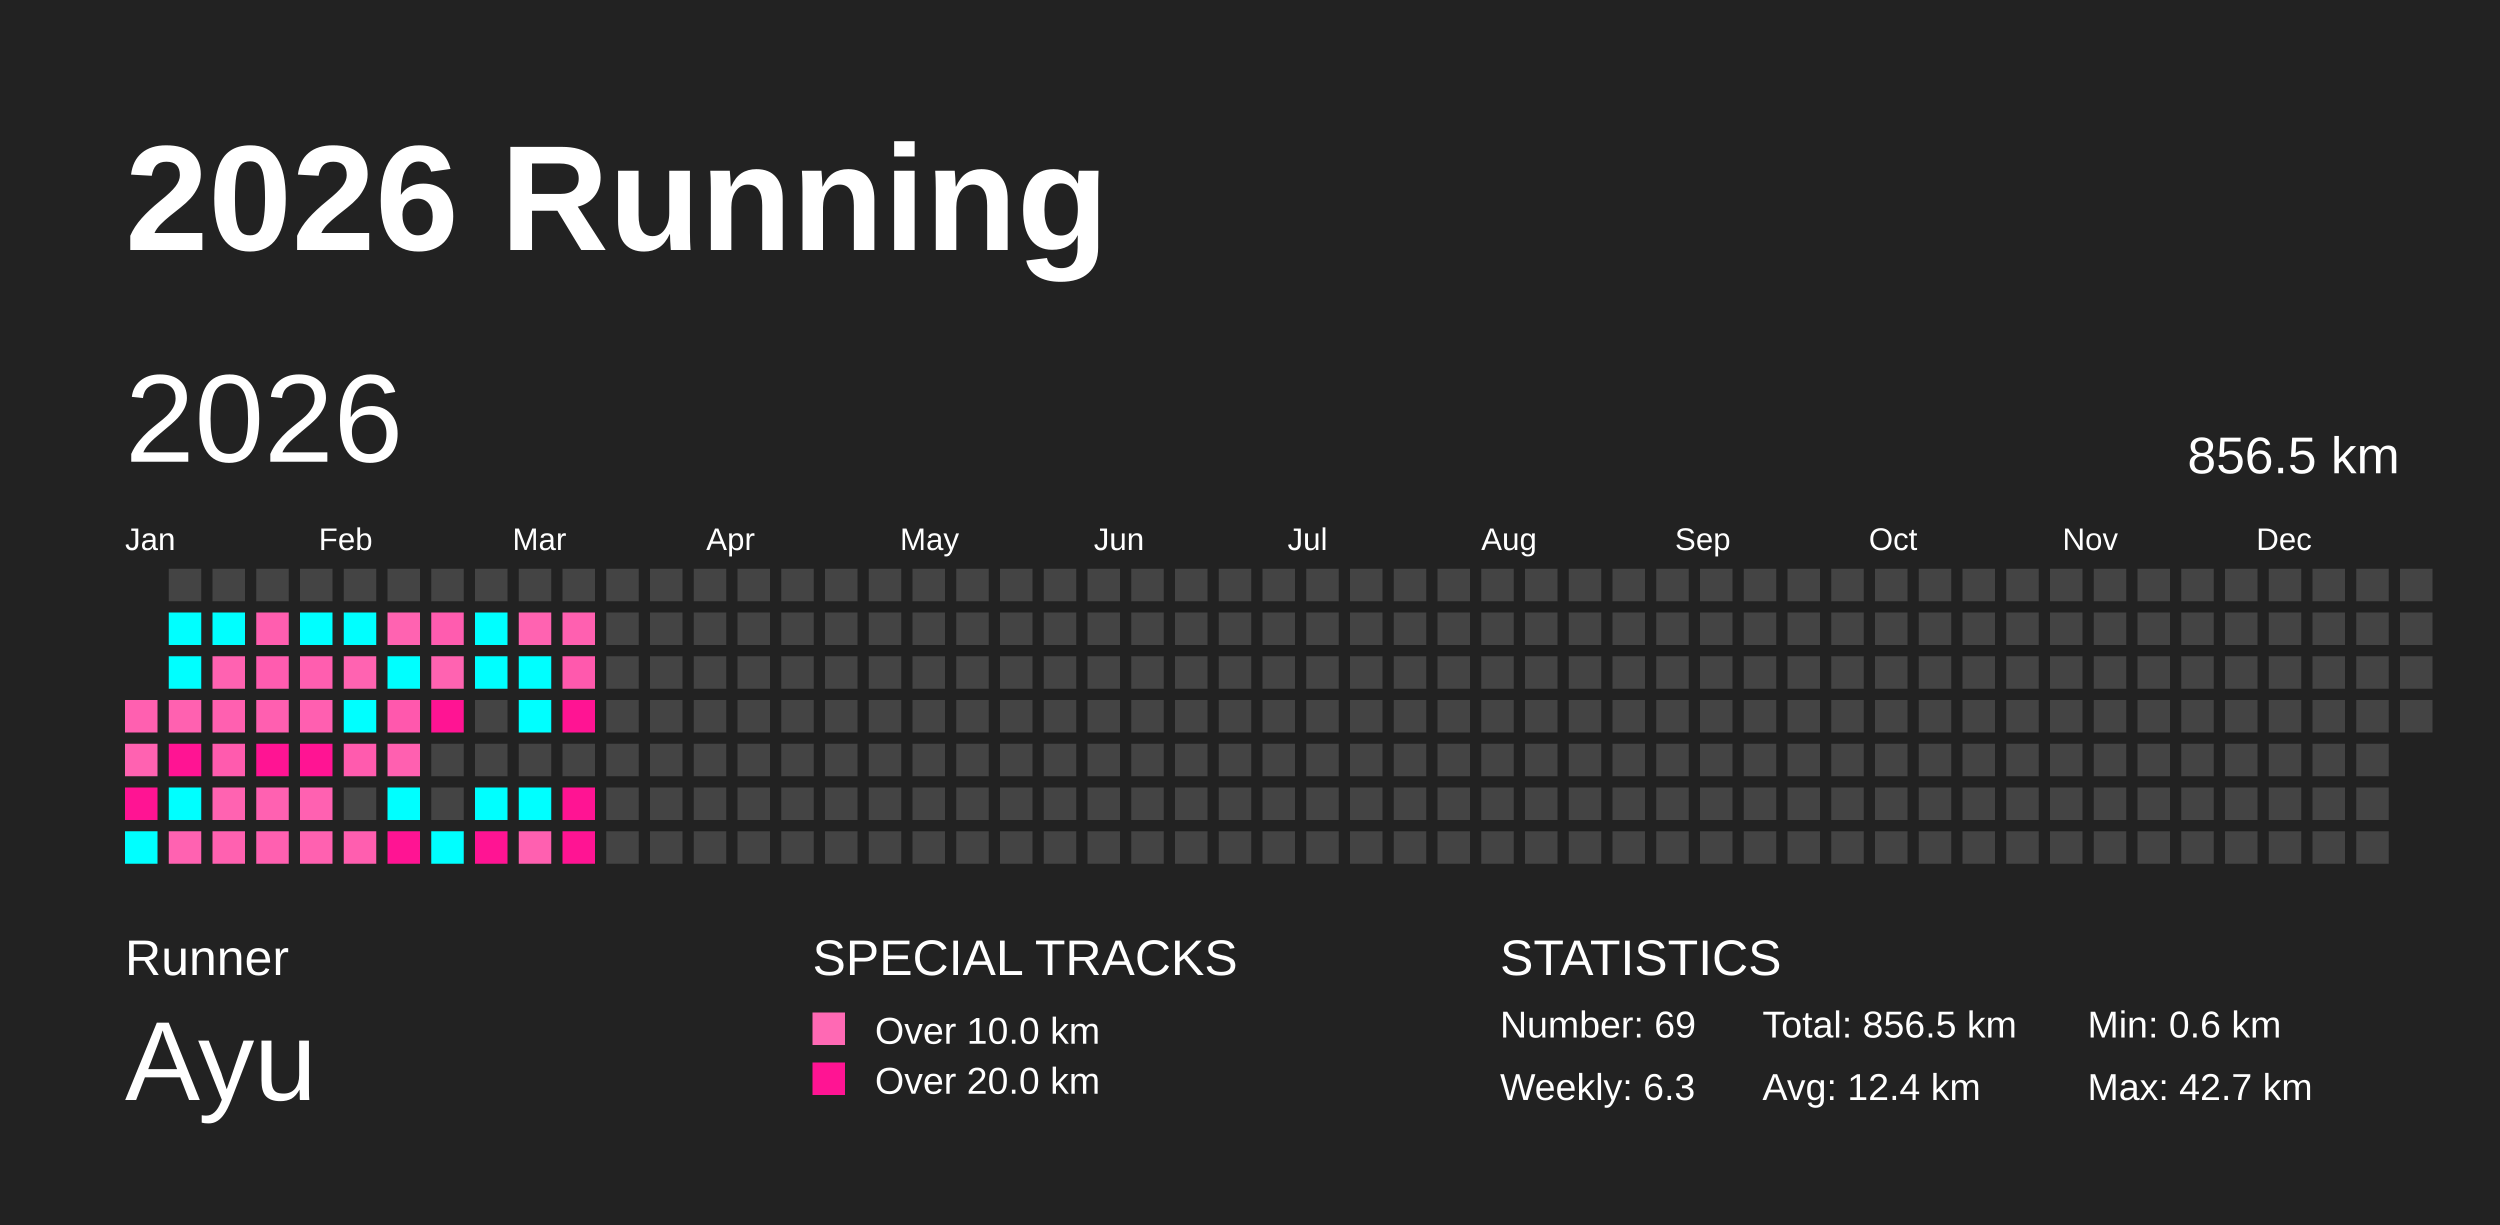
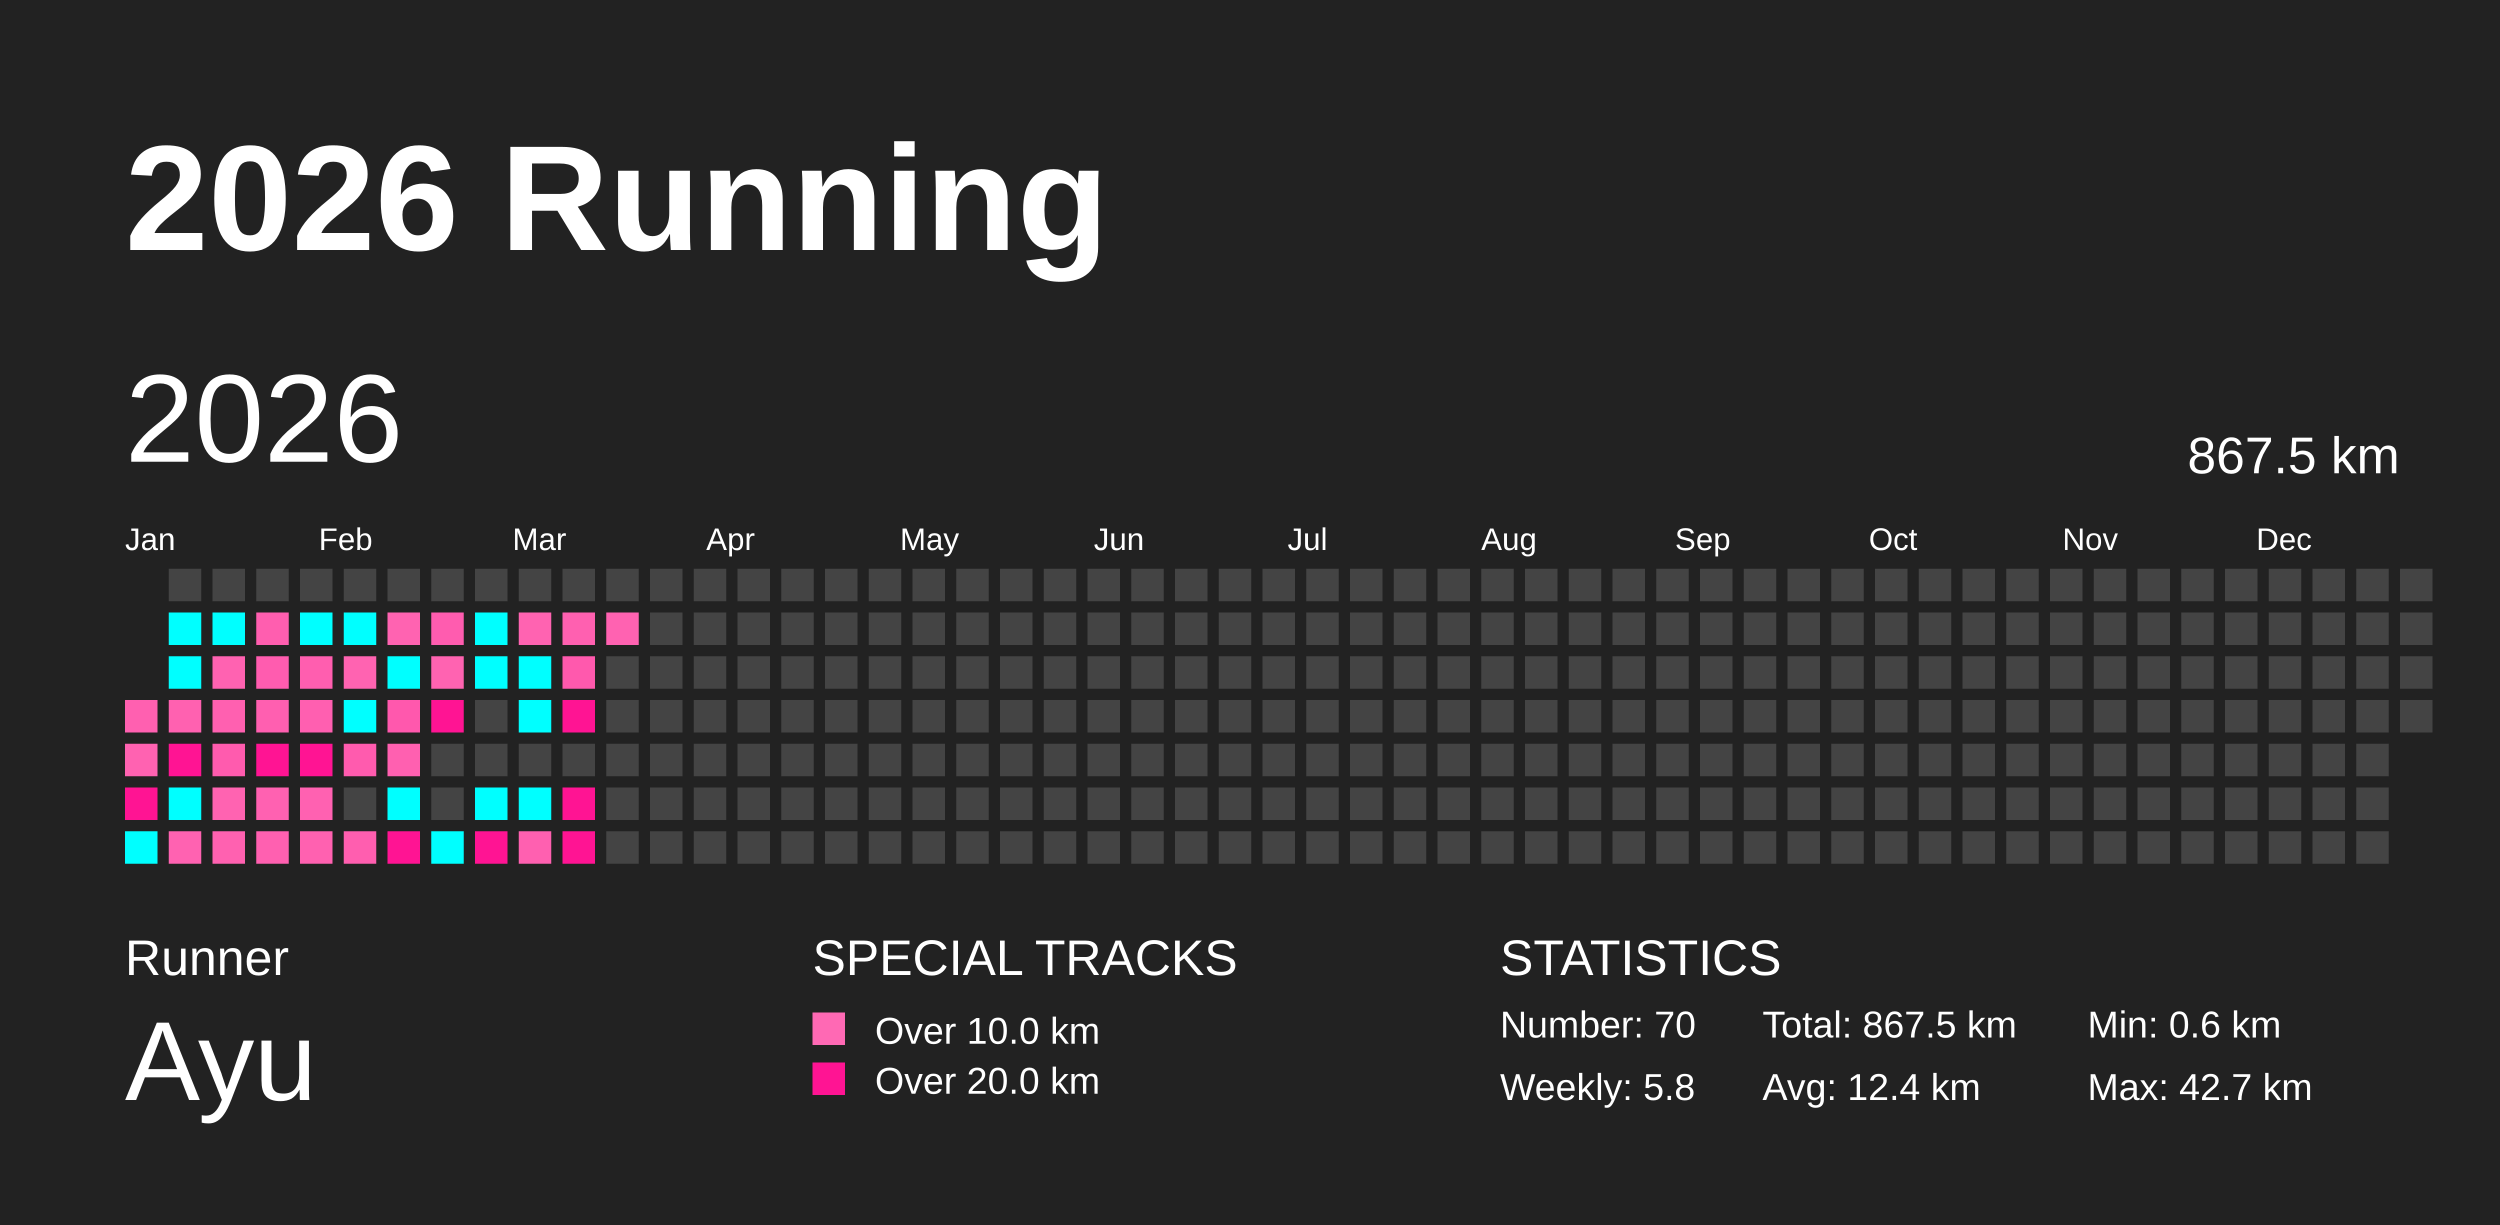
<svg xmlns="http://www.w3.org/2000/svg" baseProfile="full" height="98mm" version="1.1" viewBox="0,0,200,98" width="200mm">
  <defs />
  <rect fill="#222222" height="98" width="200" x="0" y="0" />
  <text fill="#FFFFFF" style="font-size:12px; font-family:Arial; font-weight:bold;" x="10" y="20">2026 Running</text>
  <text fill="#FFFFFF" style="font-size:4px; font-family:Arial" x="10" y="78">Runner</text>
  <text fill="#FFFFFF" style="font-size:9px; font-family:Arial" x="10" y="88">Ayu</text>
  <text fill="#FFFFFF" style="font-size:4px; font-family:Arial" x="65" y="78">SPECIAL TRACKS</text>
  <rect fill="#ff69b4" height="2.6" width="2.6" x="65" y="81" />
  <text fill="#FFFFFF" style="font-size:3px; font-family:Arial" x="70" y="83.5">Over 10.0 km</text>
  <rect fill="#ff1493" height="2.6" width="2.6" x="65" y="85" />
  <text fill="#FFFFFF" style="font-size:3px; font-family:Arial" x="70" y="87.5">Over 20.0 km</text>
  <text fill="#FFFFFF" style="font-size:4px; font-family:Arial" x="120" y="78">STATISTICS</text>
-   <text fill="#FFFFFF" style="font-size:3px; font-family:Arial" x="120" y="83">Number: 69</text>
-   <text fill="#FFFFFF" style="font-size:3px; font-family:Arial" x="120" y="88">Weekly: 6.3</text>
-   <text fill="#FFFFFF" style="font-size:3px; font-family:Arial" x="141" y="83">Total: 856.5 km</text>
+   <text fill="#FFFFFF" style="font-size:3px; font-family:Arial" x="120" y="83">Number: 70</text>
+   <text fill="#FFFFFF" style="font-size:3px; font-family:Arial" x="120" y="88">Weekly: 5.8</text>
+   <text fill="#FFFFFF" style="font-size:3px; font-family:Arial" x="141" y="83">Total: 867.5 km</text>
  <text fill="#FFFFFF" style="font-size:3px; font-family:Arial" x="141" y="88">Avg: 12.4 km</text>
  <text fill="#FFFFFF" style="font-size:3px; font-family:Arial" x="167" y="83">Min: 0.6 km</text>
  <text fill="#FFFFFF" style="font-size:3px; font-family:Arial" x="167" y="88">Max: 42.7 km</text>
  <text dominant-baseline="hanging" fill="#FFFFFF" style="font-size:10.0px; font-family:Arial;" x="10" y="30">2026</text>
-   <text dominant-baseline="hanging" fill="#FFFFFF" style="font-size:4.125px; font-family:Arial;" x="175" y="35">856.5 km</text>
+   <text dominant-baseline="hanging" fill="#FFFFFF" style="font-size:4.125px; font-family:Arial;" x="175" y="35">867.5 km</text>
  <text fill="#FFFFFF" style="font-size:2.5px; font-family:Arial" x="10.0" y="44">Jan</text>
  <text fill="#FFFFFF" style="font-size:2.5px; font-family:Arial" x="25.5" y="44">Feb</text>
  <text fill="#FFFFFF" style="font-size:2.5px; font-family:Arial" x="41.0" y="44">Mar</text>
  <text fill="#FFFFFF" style="font-size:2.5px; font-family:Arial" x="56.5" y="44">Apr</text>
  <text fill="#FFFFFF" style="font-size:2.5px; font-family:Arial" x="72.0" y="44">May</text>
  <text fill="#FFFFFF" style="font-size:2.5px; font-family:Arial" x="87.5" y="44">Jun</text>
  <text fill="#FFFFFF" style="font-size:2.5px; font-family:Arial" x="103.0" y="44">Jul</text>
  <text fill="#FFFFFF" style="font-size:2.5px; font-family:Arial" x="118.5" y="44">Aug</text>
  <text fill="#FFFFFF" style="font-size:2.5px; font-family:Arial" x="134.0" y="44">Sep</text>
  <text fill="#FFFFFF" style="font-size:2.5px; font-family:Arial" x="149.5" y="44">Oct</text>
  <text fill="#FFFFFF" style="font-size:2.5px; font-family:Arial" x="165.0" y="44">Nov</text>
  <text fill="#FFFFFF" style="font-size:2.5px; font-family:Arial" x="180.5" y="44">Dec</text>
  <rect fill="#ff60b0" height="2.6" width="2.6" x="10.0" y="56.0" />
  <rect fill="#ff62b1" height="2.6" width="2.6" x="10.0" y="59.5" />
  <rect fill="#ff1493" height="2.6" width="2.6" x="10.0" y="63.0" />
  <rect fill="#00ffff" height="2.6" width="2.6" x="10.0" y="66.5" />
  <rect fill="#444444" height="2.6" width="2.6" x="13.5" y="45.5" />
  <rect fill="#00ffff" height="2.6" width="2.6" x="13.5" y="49.0" />
  <rect fill="#00ffff" height="2.6" width="2.6" x="13.5" y="52.5" />
  <rect fill="#ff61b0" height="2.6" width="2.6" x="13.5" y="56.0" />
  <rect fill="#ff1493" height="2.6" width="2.6" x="13.5" y="59.5" />
  <rect fill="#00ffff" height="2.6" width="2.6" x="13.5" y="63.0" />
  <rect fill="#ff62b1" height="2.6" width="2.6" x="13.5" y="66.5" />
  <rect fill="#444444" height="2.6" width="2.6" x="17.0" y="45.5" />
  <rect fill="#00ffff" height="2.6" width="2.6" x="17.0" y="49.0" />
  <rect fill="#ff62b1" height="2.6" width="2.6" x="17.0" y="52.5" />
  <rect fill="#ff60b0" height="2.6" width="2.6" x="17.0" y="56.0" />
  <rect fill="#ff5bae" height="2.6" width="2.6" x="17.0" y="59.5" />
  <rect fill="#ff63b1" height="2.6" width="2.6" x="17.0" y="63.0" />
  <rect fill="#ff61b0" height="2.6" width="2.6" x="17.0" y="66.5" />
  <rect fill="#444444" height="2.6" width="2.6" x="20.5" y="45.5" />
  <rect fill="#ff5eaf" height="2.6" width="2.6" x="20.5" y="49.0" />
  <rect fill="#ff5caf" height="2.6" width="2.6" x="20.5" y="52.5" />
  <rect fill="#ff5fb0" height="2.6" width="2.6" x="20.5" y="56.0" />
  <rect fill="#ff1493" height="2.6" width="2.6" x="20.5" y="59.5" />
  <rect fill="#ff61b1" height="2.6" width="2.6" x="20.5" y="63.0" />
  <rect fill="#ff60b0" height="2.6" width="2.6" x="20.5" y="66.5" />
  <rect fill="#444444" height="2.6" width="2.6" x="24.0" y="45.5" />
  <rect fill="#00ffff" height="2.6" width="2.6" x="24.0" y="49.0" />
  <rect fill="#ff5eaf" height="2.6" width="2.6" x="24.0" y="52.5" />
  <rect fill="#ff5fb0" height="2.6" width="2.6" x="24.0" y="56.0" />
  <rect fill="#ff1493" height="2.6" width="2.6" x="24.0" y="59.5" />
  <rect fill="#ff61b1" height="2.6" width="2.6" x="24.0" y="63.0" />
  <rect fill="#ff61b0" height="2.6" width="2.6" x="24.0" y="66.5" />
  <rect fill="#444444" height="2.6" width="2.6" x="27.5" y="45.5" />
  <rect fill="#00ffff" height="2.6" width="2.6" x="27.5" y="49.0" />
  <rect fill="#ff63b1" height="2.6" width="2.6" x="27.5" y="52.5" />
  <rect fill="#00ffff" height="2.6" width="2.6" x="27.5" y="56.0" />
  <rect fill="#ff5bae" height="2.6" width="2.6" x="27.5" y="59.5" />
  <rect fill="#444444" height="2.6" width="2.6" x="27.5" y="63.0" />
  <rect fill="#ff5eaf" height="2.6" width="2.6" x="27.5" y="66.5" />
  <rect fill="#444444" height="2.6" width="2.6" x="31.0" y="45.5" />
  <rect fill="#ff63b1" height="2.6" width="2.6" x="31.0" y="49.0" />
  <rect fill="#00ffff" height="2.6" width="2.6" x="31.0" y="52.5" />
  <rect fill="#ff58ad" height="2.6" width="2.6" x="31.0" y="56.0" />
  <rect fill="#ff60b0" height="2.6" width="2.6" x="31.0" y="59.5" />
  <rect fill="#00ffff" height="2.6" width="2.6" x="31.0" y="63.0" />
  <rect fill="#ff1493" height="2.6" width="2.6" x="31.0" y="66.5" />
  <rect fill="#444444" height="2.6" width="2.6" x="34.5" y="45.5" />
  <rect fill="#ff5caf" height="2.6" width="2.6" x="34.5" y="49.0" />
  <rect fill="#ff63b1" height="2.6" width="2.6" x="34.5" y="52.5" />
  <rect fill="#ff1493" height="2.6" width="2.6" x="34.5" y="56.0" />
  <rect fill="#444444" height="2.6" width="2.6" x="34.5" y="59.5" />
  <rect fill="#444444" height="2.6" width="2.6" x="34.5" y="63.0" />
  <rect fill="#00ffff" height="2.6" width="2.6" x="34.5" y="66.5" />
  <rect fill="#444444" height="2.6" width="2.6" x="38.0" y="45.5" />
  <rect fill="#00ffff" height="2.6" width="2.6" x="38.0" y="49.0" />
  <rect fill="#00ffff" height="2.6" width="2.6" x="38.0" y="52.5" />
  <rect fill="#444444" height="2.6" width="2.6" x="38.0" y="56.0" />
  <rect fill="#444444" height="2.6" width="2.6" x="38.0" y="59.5" />
  <rect fill="#00ffff" height="2.6" width="2.6" x="38.0" y="63.0" />
  <rect fill="#ff1493" height="2.6" width="2.6" x="38.0" y="66.5" />
  <rect fill="#444444" height="2.6" width="2.6" x="41.5" y="45.5" />
  <rect fill="#ff63b1" height="2.6" width="2.6" x="41.5" y="49.0" />
  <rect fill="#00ffff" height="2.6" width="2.6" x="41.5" y="52.5" />
  <rect fill="#00ffff" height="2.6" width="2.6" x="41.5" y="56.0" />
  <rect fill="#444444" height="2.6" width="2.6" x="41.5" y="59.5" />
  <rect fill="#00ffff" height="2.6" width="2.6" x="41.5" y="63.0" />
  <rect fill="#ff60b0" height="2.6" width="2.6" x="41.5" y="66.5" />
  <rect fill="#444444" height="2.6" width="2.6" x="45.0" y="45.5" />
  <rect fill="#ff60b0" height="2.6" width="2.6" x="45.0" y="49.0" />
  <rect fill="#ff59ad" height="2.6" width="2.6" x="45.0" y="52.5" />
  <rect fill="#ff1493" height="2.6" width="2.6" x="45.0" y="56.0" />
  <rect fill="#444444" height="2.6" width="2.6" x="45.0" y="59.5" />
  <rect fill="#ff1493" height="2.6" width="2.6" x="45.0" y="63.0" />
  <rect fill="#ff1493" height="2.6" width="2.6" x="45.0" y="66.5" />
  <rect fill="#444444" height="2.6" width="2.6" x="48.5" y="45.5" />
-   <rect fill="#444444" height="2.6" width="2.6" x="48.5" y="49.0" />
+   <rect fill="#ff62b1" height="2.6" width="2.6" x="48.5" y="49.0" />
  <rect fill="#444444" height="2.6" width="2.6" x="48.5" y="52.5" />
  <rect fill="#444444" height="2.6" width="2.6" x="48.5" y="56.0" />
  <rect fill="#444444" height="2.6" width="2.6" x="48.5" y="59.5" />
  <rect fill="#444444" height="2.6" width="2.6" x="48.5" y="63.0" />
  <rect fill="#444444" height="2.6" width="2.6" x="48.5" y="66.5" />
  <rect fill="#444444" height="2.6" width="2.6" x="52.0" y="45.5" />
  <rect fill="#444444" height="2.6" width="2.6" x="52.0" y="49.0" />
  <rect fill="#444444" height="2.6" width="2.6" x="52.0" y="52.5" />
  <rect fill="#444444" height="2.6" width="2.6" x="52.0" y="56.0" />
  <rect fill="#444444" height="2.6" width="2.6" x="52.0" y="59.5" />
  <rect fill="#444444" height="2.6" width="2.6" x="52.0" y="63.0" />
  <rect fill="#444444" height="2.6" width="2.6" x="52.0" y="66.5" />
  <rect fill="#444444" height="2.6" width="2.6" x="55.5" y="45.5" />
  <rect fill="#444444" height="2.6" width="2.6" x="55.5" y="49.0" />
  <rect fill="#444444" height="2.6" width="2.6" x="55.5" y="52.5" />
  <rect fill="#444444" height="2.6" width="2.6" x="55.5" y="56.0" />
  <rect fill="#444444" height="2.6" width="2.6" x="55.5" y="59.5" />
  <rect fill="#444444" height="2.6" width="2.6" x="55.5" y="63.0" />
  <rect fill="#444444" height="2.6" width="2.6" x="55.5" y="66.5" />
  <rect fill="#444444" height="2.6" width="2.6" x="59.0" y="45.5" />
  <rect fill="#444444" height="2.6" width="2.6" x="59.0" y="49.0" />
  <rect fill="#444444" height="2.6" width="2.6" x="59.0" y="52.5" />
  <rect fill="#444444" height="2.6" width="2.6" x="59.0" y="56.0" />
  <rect fill="#444444" height="2.6" width="2.6" x="59.0" y="59.5" />
  <rect fill="#444444" height="2.6" width="2.6" x="59.0" y="63.0" />
  <rect fill="#444444" height="2.6" width="2.6" x="59.0" y="66.5" />
  <rect fill="#444444" height="2.6" width="2.6" x="62.5" y="45.5" />
  <rect fill="#444444" height="2.6" width="2.6" x="62.5" y="49.0" />
  <rect fill="#444444" height="2.6" width="2.6" x="62.5" y="52.5" />
  <rect fill="#444444" height="2.6" width="2.6" x="62.5" y="56.0" />
  <rect fill="#444444" height="2.6" width="2.6" x="62.5" y="59.5" />
  <rect fill="#444444" height="2.6" width="2.6" x="62.5" y="63.0" />
  <rect fill="#444444" height="2.6" width="2.6" x="62.5" y="66.5" />
  <rect fill="#444444" height="2.6" width="2.6" x="66.0" y="45.5" />
  <rect fill="#444444" height="2.6" width="2.6" x="66.0" y="49.0" />
  <rect fill="#444444" height="2.6" width="2.6" x="66.0" y="52.5" />
  <rect fill="#444444" height="2.6" width="2.6" x="66.0" y="56.0" />
  <rect fill="#444444" height="2.6" width="2.6" x="66.0" y="59.5" />
  <rect fill="#444444" height="2.6" width="2.6" x="66.0" y="63.0" />
  <rect fill="#444444" height="2.6" width="2.6" x="66.0" y="66.5" />
  <rect fill="#444444" height="2.6" width="2.6" x="69.5" y="45.5" />
  <rect fill="#444444" height="2.6" width="2.6" x="69.5" y="49.0" />
  <rect fill="#444444" height="2.6" width="2.6" x="69.5" y="52.5" />
  <rect fill="#444444" height="2.6" width="2.6" x="69.5" y="56.0" />
  <rect fill="#444444" height="2.6" width="2.6" x="69.5" y="59.5" />
  <rect fill="#444444" height="2.6" width="2.6" x="69.5" y="63.0" />
  <rect fill="#444444" height="2.6" width="2.6" x="69.5" y="66.5" />
  <rect fill="#444444" height="2.6" width="2.6" x="73.0" y="45.5" />
  <rect fill="#444444" height="2.6" width="2.6" x="73.0" y="49.0" />
  <rect fill="#444444" height="2.6" width="2.6" x="73.0" y="52.5" />
  <rect fill="#444444" height="2.6" width="2.6" x="73.0" y="56.0" />
  <rect fill="#444444" height="2.6" width="2.6" x="73.0" y="59.5" />
  <rect fill="#444444" height="2.6" width="2.6" x="73.0" y="63.0" />
  <rect fill="#444444" height="2.6" width="2.6" x="73.0" y="66.5" />
  <rect fill="#444444" height="2.6" width="2.6" x="76.5" y="45.5" />
  <rect fill="#444444" height="2.6" width="2.6" x="76.5" y="49.0" />
  <rect fill="#444444" height="2.6" width="2.6" x="76.5" y="52.5" />
  <rect fill="#444444" height="2.6" width="2.6" x="76.5" y="56.0" />
  <rect fill="#444444" height="2.6" width="2.6" x="76.5" y="59.5" />
  <rect fill="#444444" height="2.6" width="2.6" x="76.5" y="63.0" />
  <rect fill="#444444" height="2.6" width="2.6" x="76.5" y="66.5" />
  <rect fill="#444444" height="2.6" width="2.6" x="80.0" y="45.5" />
  <rect fill="#444444" height="2.6" width="2.6" x="80.0" y="49.0" />
  <rect fill="#444444" height="2.6" width="2.6" x="80.0" y="52.5" />
  <rect fill="#444444" height="2.6" width="2.6" x="80.0" y="56.0" />
  <rect fill="#444444" height="2.6" width="2.6" x="80.0" y="59.5" />
  <rect fill="#444444" height="2.6" width="2.6" x="80.0" y="63.0" />
  <rect fill="#444444" height="2.6" width="2.6" x="80.0" y="66.5" />
  <rect fill="#444444" height="2.6" width="2.6" x="83.5" y="45.5" />
  <rect fill="#444444" height="2.6" width="2.6" x="83.5" y="49.0" />
  <rect fill="#444444" height="2.6" width="2.6" x="83.5" y="52.5" />
  <rect fill="#444444" height="2.6" width="2.6" x="83.5" y="56.0" />
  <rect fill="#444444" height="2.6" width="2.6" x="83.5" y="59.5" />
  <rect fill="#444444" height="2.6" width="2.6" x="83.5" y="63.0" />
  <rect fill="#444444" height="2.6" width="2.6" x="83.5" y="66.5" />
  <rect fill="#444444" height="2.6" width="2.6" x="87.0" y="45.5" />
  <rect fill="#444444" height="2.6" width="2.6" x="87.0" y="49.0" />
  <rect fill="#444444" height="2.6" width="2.6" x="87.0" y="52.5" />
  <rect fill="#444444" height="2.6" width="2.6" x="87.0" y="56.0" />
  <rect fill="#444444" height="2.6" width="2.6" x="87.0" y="59.5" />
  <rect fill="#444444" height="2.6" width="2.6" x="87.0" y="63.0" />
  <rect fill="#444444" height="2.6" width="2.6" x="87.0" y="66.5" />
  <rect fill="#444444" height="2.6" width="2.6" x="90.5" y="45.5" />
  <rect fill="#444444" height="2.6" width="2.6" x="90.5" y="49.0" />
  <rect fill="#444444" height="2.6" width="2.6" x="90.5" y="52.5" />
  <rect fill="#444444" height="2.6" width="2.6" x="90.5" y="56.0" />
  <rect fill="#444444" height="2.6" width="2.6" x="90.5" y="59.5" />
  <rect fill="#444444" height="2.6" width="2.6" x="90.5" y="63.0" />
  <rect fill="#444444" height="2.6" width="2.6" x="90.5" y="66.5" />
  <rect fill="#444444" height="2.6" width="2.6" x="94.0" y="45.5" />
  <rect fill="#444444" height="2.6" width="2.6" x="94.0" y="49.0" />
  <rect fill="#444444" height="2.6" width="2.6" x="94.0" y="52.5" />
  <rect fill="#444444" height="2.6" width="2.6" x="94.0" y="56.0" />
  <rect fill="#444444" height="2.6" width="2.6" x="94.0" y="59.5" />
  <rect fill="#444444" height="2.6" width="2.6" x="94.0" y="63.0" />
  <rect fill="#444444" height="2.6" width="2.6" x="94.0" y="66.5" />
  <rect fill="#444444" height="2.6" width="2.6" x="97.5" y="45.5" />
  <rect fill="#444444" height="2.6" width="2.6" x="97.5" y="49.0" />
  <rect fill="#444444" height="2.6" width="2.6" x="97.5" y="52.5" />
  <rect fill="#444444" height="2.6" width="2.6" x="97.5" y="56.0" />
  <rect fill="#444444" height="2.6" width="2.6" x="97.5" y="59.5" />
  <rect fill="#444444" height="2.6" width="2.6" x="97.5" y="63.0" />
  <rect fill="#444444" height="2.6" width="2.6" x="97.5" y="66.5" />
  <rect fill="#444444" height="2.6" width="2.6" x="101.0" y="45.5" />
  <rect fill="#444444" height="2.6" width="2.6" x="101.0" y="49.0" />
  <rect fill="#444444" height="2.6" width="2.6" x="101.0" y="52.5" />
  <rect fill="#444444" height="2.6" width="2.6" x="101.0" y="56.0" />
  <rect fill="#444444" height="2.6" width="2.6" x="101.0" y="59.5" />
  <rect fill="#444444" height="2.6" width="2.6" x="101.0" y="63.0" />
  <rect fill="#444444" height="2.6" width="2.6" x="101.0" y="66.5" />
  <rect fill="#444444" height="2.6" width="2.6" x="104.5" y="45.5" />
  <rect fill="#444444" height="2.6" width="2.6" x="104.5" y="49.0" />
  <rect fill="#444444" height="2.6" width="2.6" x="104.5" y="52.5" />
  <rect fill="#444444" height="2.6" width="2.6" x="104.5" y="56.0" />
  <rect fill="#444444" height="2.6" width="2.6" x="104.5" y="59.5" />
  <rect fill="#444444" height="2.6" width="2.6" x="104.5" y="63.0" />
  <rect fill="#444444" height="2.6" width="2.6" x="104.5" y="66.5" />
  <rect fill="#444444" height="2.6" width="2.6" x="108.0" y="45.5" />
  <rect fill="#444444" height="2.6" width="2.6" x="108.0" y="49.0" />
  <rect fill="#444444" height="2.6" width="2.6" x="108.0" y="52.5" />
  <rect fill="#444444" height="2.6" width="2.6" x="108.0" y="56.0" />
  <rect fill="#444444" height="2.6" width="2.6" x="108.0" y="59.5" />
  <rect fill="#444444" height="2.6" width="2.6" x="108.0" y="63.0" />
  <rect fill="#444444" height="2.6" width="2.6" x="108.0" y="66.5" />
  <rect fill="#444444" height="2.6" width="2.6" x="111.5" y="45.5" />
  <rect fill="#444444" height="2.6" width="2.6" x="111.5" y="49.0" />
  <rect fill="#444444" height="2.6" width="2.6" x="111.5" y="52.5" />
  <rect fill="#444444" height="2.6" width="2.6" x="111.5" y="56.0" />
  <rect fill="#444444" height="2.6" width="2.6" x="111.5" y="59.5" />
  <rect fill="#444444" height="2.6" width="2.6" x="111.5" y="63.0" />
  <rect fill="#444444" height="2.6" width="2.6" x="111.5" y="66.5" />
  <rect fill="#444444" height="2.6" width="2.6" x="115.0" y="45.5" />
  <rect fill="#444444" height="2.6" width="2.6" x="115.0" y="49.0" />
  <rect fill="#444444" height="2.6" width="2.6" x="115.0" y="52.5" />
  <rect fill="#444444" height="2.6" width="2.6" x="115.0" y="56.0" />
  <rect fill="#444444" height="2.6" width="2.6" x="115.0" y="59.5" />
  <rect fill="#444444" height="2.6" width="2.6" x="115.0" y="63.0" />
  <rect fill="#444444" height="2.6" width="2.6" x="115.0" y="66.5" />
  <rect fill="#444444" height="2.6" width="2.6" x="118.5" y="45.5" />
  <rect fill="#444444" height="2.6" width="2.6" x="118.5" y="49.0" />
  <rect fill="#444444" height="2.6" width="2.6" x="118.5" y="52.5" />
  <rect fill="#444444" height="2.6" width="2.6" x="118.5" y="56.0" />
  <rect fill="#444444" height="2.6" width="2.6" x="118.5" y="59.5" />
  <rect fill="#444444" height="2.6" width="2.6" x="118.5" y="63.0" />
  <rect fill="#444444" height="2.6" width="2.6" x="118.5" y="66.5" />
  <rect fill="#444444" height="2.6" width="2.6" x="122.0" y="45.5" />
  <rect fill="#444444" height="2.6" width="2.6" x="122.0" y="49.0" />
  <rect fill="#444444" height="2.6" width="2.6" x="122.0" y="52.5" />
  <rect fill="#444444" height="2.6" width="2.6" x="122.0" y="56.0" />
  <rect fill="#444444" height="2.6" width="2.6" x="122.0" y="59.5" />
  <rect fill="#444444" height="2.6" width="2.6" x="122.0" y="63.0" />
  <rect fill="#444444" height="2.6" width="2.6" x="122.0" y="66.5" />
  <rect fill="#444444" height="2.6" width="2.6" x="125.5" y="45.5" />
  <rect fill="#444444" height="2.6" width="2.6" x="125.5" y="49.0" />
  <rect fill="#444444" height="2.6" width="2.6" x="125.5" y="52.5" />
  <rect fill="#444444" height="2.6" width="2.6" x="125.5" y="56.0" />
  <rect fill="#444444" height="2.6" width="2.6" x="125.5" y="59.5" />
  <rect fill="#444444" height="2.6" width="2.6" x="125.5" y="63.0" />
  <rect fill="#444444" height="2.6" width="2.6" x="125.5" y="66.5" />
  <rect fill="#444444" height="2.6" width="2.6" x="129.0" y="45.5" />
  <rect fill="#444444" height="2.6" width="2.6" x="129.0" y="49.0" />
  <rect fill="#444444" height="2.6" width="2.6" x="129.0" y="52.5" />
  <rect fill="#444444" height="2.6" width="2.6" x="129.0" y="56.0" />
  <rect fill="#444444" height="2.6" width="2.6" x="129.0" y="59.5" />
  <rect fill="#444444" height="2.6" width="2.6" x="129.0" y="63.0" />
  <rect fill="#444444" height="2.6" width="2.6" x="129.0" y="66.5" />
  <rect fill="#444444" height="2.6" width="2.6" x="132.5" y="45.5" />
  <rect fill="#444444" height="2.6" width="2.6" x="132.5" y="49.0" />
  <rect fill="#444444" height="2.6" width="2.6" x="132.5" y="52.5" />
  <rect fill="#444444" height="2.6" width="2.6" x="132.5" y="56.0" />
  <rect fill="#444444" height="2.6" width="2.6" x="132.5" y="59.5" />
  <rect fill="#444444" height="2.6" width="2.6" x="132.5" y="63.0" />
  <rect fill="#444444" height="2.6" width="2.6" x="132.5" y="66.5" />
  <rect fill="#444444" height="2.6" width="2.6" x="136.0" y="45.5" />
  <rect fill="#444444" height="2.6" width="2.6" x="136.0" y="49.0" />
  <rect fill="#444444" height="2.6" width="2.6" x="136.0" y="52.5" />
  <rect fill="#444444" height="2.6" width="2.6" x="136.0" y="56.0" />
  <rect fill="#444444" height="2.6" width="2.6" x="136.0" y="59.5" />
  <rect fill="#444444" height="2.6" width="2.6" x="136.0" y="63.0" />
  <rect fill="#444444" height="2.6" width="2.6" x="136.0" y="66.5" />
  <rect fill="#444444" height="2.6" width="2.6" x="139.5" y="45.5" />
  <rect fill="#444444" height="2.6" width="2.6" x="139.5" y="49.0" />
  <rect fill="#444444" height="2.6" width="2.6" x="139.5" y="52.5" />
  <rect fill="#444444" height="2.6" width="2.6" x="139.5" y="56.0" />
  <rect fill="#444444" height="2.6" width="2.6" x="139.5" y="59.5" />
  <rect fill="#444444" height="2.6" width="2.6" x="139.5" y="63.0" />
  <rect fill="#444444" height="2.6" width="2.6" x="139.5" y="66.5" />
  <rect fill="#444444" height="2.6" width="2.6" x="143.0" y="45.5" />
  <rect fill="#444444" height="2.6" width="2.6" x="143.0" y="49.0" />
  <rect fill="#444444" height="2.6" width="2.6" x="143.0" y="52.5" />
  <rect fill="#444444" height="2.6" width="2.6" x="143.0" y="56.0" />
  <rect fill="#444444" height="2.6" width="2.6" x="143.0" y="59.5" />
  <rect fill="#444444" height="2.6" width="2.6" x="143.0" y="63.0" />
  <rect fill="#444444" height="2.6" width="2.6" x="143.0" y="66.5" />
  <rect fill="#444444" height="2.6" width="2.6" x="146.5" y="45.5" />
  <rect fill="#444444" height="2.6" width="2.6" x="146.5" y="49.0" />
  <rect fill="#444444" height="2.6" width="2.6" x="146.5" y="52.5" />
  <rect fill="#444444" height="2.6" width="2.6" x="146.5" y="56.0" />
  <rect fill="#444444" height="2.6" width="2.6" x="146.5" y="59.5" />
  <rect fill="#444444" height="2.6" width="2.6" x="146.5" y="63.0" />
  <rect fill="#444444" height="2.6" width="2.6" x="146.5" y="66.5" />
  <rect fill="#444444" height="2.6" width="2.6" x="150.0" y="45.5" />
  <rect fill="#444444" height="2.6" width="2.6" x="150.0" y="49.0" />
  <rect fill="#444444" height="2.6" width="2.6" x="150.0" y="52.5" />
  <rect fill="#444444" height="2.6" width="2.6" x="150.0" y="56.0" />
  <rect fill="#444444" height="2.6" width="2.6" x="150.0" y="59.5" />
  <rect fill="#444444" height="2.6" width="2.6" x="150.0" y="63.0" />
  <rect fill="#444444" height="2.6" width="2.6" x="150.0" y="66.5" />
  <rect fill="#444444" height="2.6" width="2.6" x="153.5" y="45.5" />
  <rect fill="#444444" height="2.6" width="2.6" x="153.5" y="49.0" />
  <rect fill="#444444" height="2.6" width="2.6" x="153.5" y="52.5" />
  <rect fill="#444444" height="2.6" width="2.6" x="153.5" y="56.0" />
  <rect fill="#444444" height="2.6" width="2.6" x="153.5" y="59.5" />
  <rect fill="#444444" height="2.6" width="2.6" x="153.5" y="63.0" />
  <rect fill="#444444" height="2.6" width="2.6" x="153.5" y="66.5" />
  <rect fill="#444444" height="2.6" width="2.6" x="157.0" y="45.5" />
  <rect fill="#444444" height="2.6" width="2.6" x="157.0" y="49.0" />
  <rect fill="#444444" height="2.6" width="2.6" x="157.0" y="52.5" />
  <rect fill="#444444" height="2.6" width="2.6" x="157.0" y="56.0" />
  <rect fill="#444444" height="2.6" width="2.6" x="157.0" y="59.5" />
  <rect fill="#444444" height="2.6" width="2.6" x="157.0" y="63.0" />
  <rect fill="#444444" height="2.6" width="2.6" x="157.0" y="66.5" />
  <rect fill="#444444" height="2.6" width="2.6" x="160.5" y="45.5" />
  <rect fill="#444444" height="2.6" width="2.6" x="160.5" y="49.0" />
  <rect fill="#444444" height="2.6" width="2.6" x="160.5" y="52.5" />
  <rect fill="#444444" height="2.6" width="2.6" x="160.5" y="56.0" />
  <rect fill="#444444" height="2.6" width="2.6" x="160.5" y="59.5" />
  <rect fill="#444444" height="2.6" width="2.6" x="160.5" y="63.0" />
  <rect fill="#444444" height="2.6" width="2.6" x="160.5" y="66.5" />
  <rect fill="#444444" height="2.6" width="2.6" x="164.0" y="45.5" />
  <rect fill="#444444" height="2.6" width="2.6" x="164.0" y="49.0" />
  <rect fill="#444444" height="2.6" width="2.6" x="164.0" y="52.5" />
  <rect fill="#444444" height="2.6" width="2.6" x="164.0" y="56.0" />
  <rect fill="#444444" height="2.6" width="2.6" x="164.0" y="59.5" />
  <rect fill="#444444" height="2.6" width="2.6" x="164.0" y="63.0" />
  <rect fill="#444444" height="2.6" width="2.6" x="164.0" y="66.5" />
  <rect fill="#444444" height="2.6" width="2.6" x="167.5" y="45.5" />
  <rect fill="#444444" height="2.6" width="2.6" x="167.5" y="49.0" />
  <rect fill="#444444" height="2.6" width="2.6" x="167.5" y="52.5" />
  <rect fill="#444444" height="2.6" width="2.6" x="167.5" y="56.0" />
  <rect fill="#444444" height="2.6" width="2.6" x="167.5" y="59.5" />
  <rect fill="#444444" height="2.6" width="2.6" x="167.5" y="63.0" />
  <rect fill="#444444" height="2.6" width="2.6" x="167.5" y="66.5" />
  <rect fill="#444444" height="2.6" width="2.6" x="171.0" y="45.5" />
  <rect fill="#444444" height="2.6" width="2.6" x="171.0" y="49.0" />
  <rect fill="#444444" height="2.6" width="2.6" x="171.0" y="52.5" />
  <rect fill="#444444" height="2.6" width="2.6" x="171.0" y="56.0" />
  <rect fill="#444444" height="2.6" width="2.6" x="171.0" y="59.5" />
  <rect fill="#444444" height="2.6" width="2.6" x="171.0" y="63.0" />
  <rect fill="#444444" height="2.6" width="2.6" x="171.0" y="66.5" />
  <rect fill="#444444" height="2.6" width="2.6" x="174.5" y="45.5" />
  <rect fill="#444444" height="2.6" width="2.6" x="174.5" y="49.0" />
  <rect fill="#444444" height="2.6" width="2.6" x="174.5" y="52.5" />
  <rect fill="#444444" height="2.6" width="2.6" x="174.5" y="56.0" />
  <rect fill="#444444" height="2.6" width="2.6" x="174.5" y="59.5" />
  <rect fill="#444444" height="2.6" width="2.6" x="174.5" y="63.0" />
  <rect fill="#444444" height="2.6" width="2.6" x="174.5" y="66.5" />
  <rect fill="#444444" height="2.6" width="2.6" x="178.0" y="45.5" />
  <rect fill="#444444" height="2.6" width="2.6" x="178.0" y="49.0" />
  <rect fill="#444444" height="2.6" width="2.6" x="178.0" y="52.5" />
  <rect fill="#444444" height="2.6" width="2.6" x="178.0" y="56.0" />
  <rect fill="#444444" height="2.6" width="2.6" x="178.0" y="59.5" />
  <rect fill="#444444" height="2.6" width="2.6" x="178.0" y="63.0" />
  <rect fill="#444444" height="2.6" width="2.6" x="178.0" y="66.5" />
  <rect fill="#444444" height="2.6" width="2.6" x="181.5" y="45.5" />
  <rect fill="#444444" height="2.6" width="2.6" x="181.5" y="49.0" />
  <rect fill="#444444" height="2.6" width="2.6" x="181.5" y="52.5" />
  <rect fill="#444444" height="2.6" width="2.6" x="181.5" y="56.0" />
  <rect fill="#444444" height="2.6" width="2.6" x="181.5" y="59.5" />
  <rect fill="#444444" height="2.6" width="2.6" x="181.5" y="63.0" />
  <rect fill="#444444" height="2.6" width="2.6" x="181.5" y="66.5" />
  <rect fill="#444444" height="2.6" width="2.6" x="185.0" y="45.5" />
  <rect fill="#444444" height="2.6" width="2.6" x="185.0" y="49.0" />
  <rect fill="#444444" height="2.6" width="2.6" x="185.0" y="52.5" />
  <rect fill="#444444" height="2.6" width="2.6" x="185.0" y="56.0" />
  <rect fill="#444444" height="2.6" width="2.6" x="185.0" y="59.5" />
  <rect fill="#444444" height="2.6" width="2.6" x="185.0" y="63.0" />
  <rect fill="#444444" height="2.6" width="2.6" x="185.0" y="66.5" />
  <rect fill="#444444" height="2.6" width="2.6" x="188.5" y="45.5" />
  <rect fill="#444444" height="2.6" width="2.6" x="188.5" y="49.0" />
  <rect fill="#444444" height="2.6" width="2.6" x="188.5" y="52.5" />
  <rect fill="#444444" height="2.6" width="2.6" x="188.5" y="56.0" />
  <rect fill="#444444" height="2.6" width="2.6" x="188.5" y="59.5" />
  <rect fill="#444444" height="2.6" width="2.6" x="188.5" y="63.0" />
  <rect fill="#444444" height="2.6" width="2.6" x="188.5" y="66.5" />
  <rect fill="#444444" height="2.6" width="2.6" x="192.0" y="45.5" />
  <rect fill="#444444" height="2.6" width="2.6" x="192.0" y="49.0" />
  <rect fill="#444444" height="2.6" width="2.6" x="192.0" y="52.5" />
  <rect fill="#444444" height="2.6" width="2.6" x="192.0" y="56.0" />
</svg>
